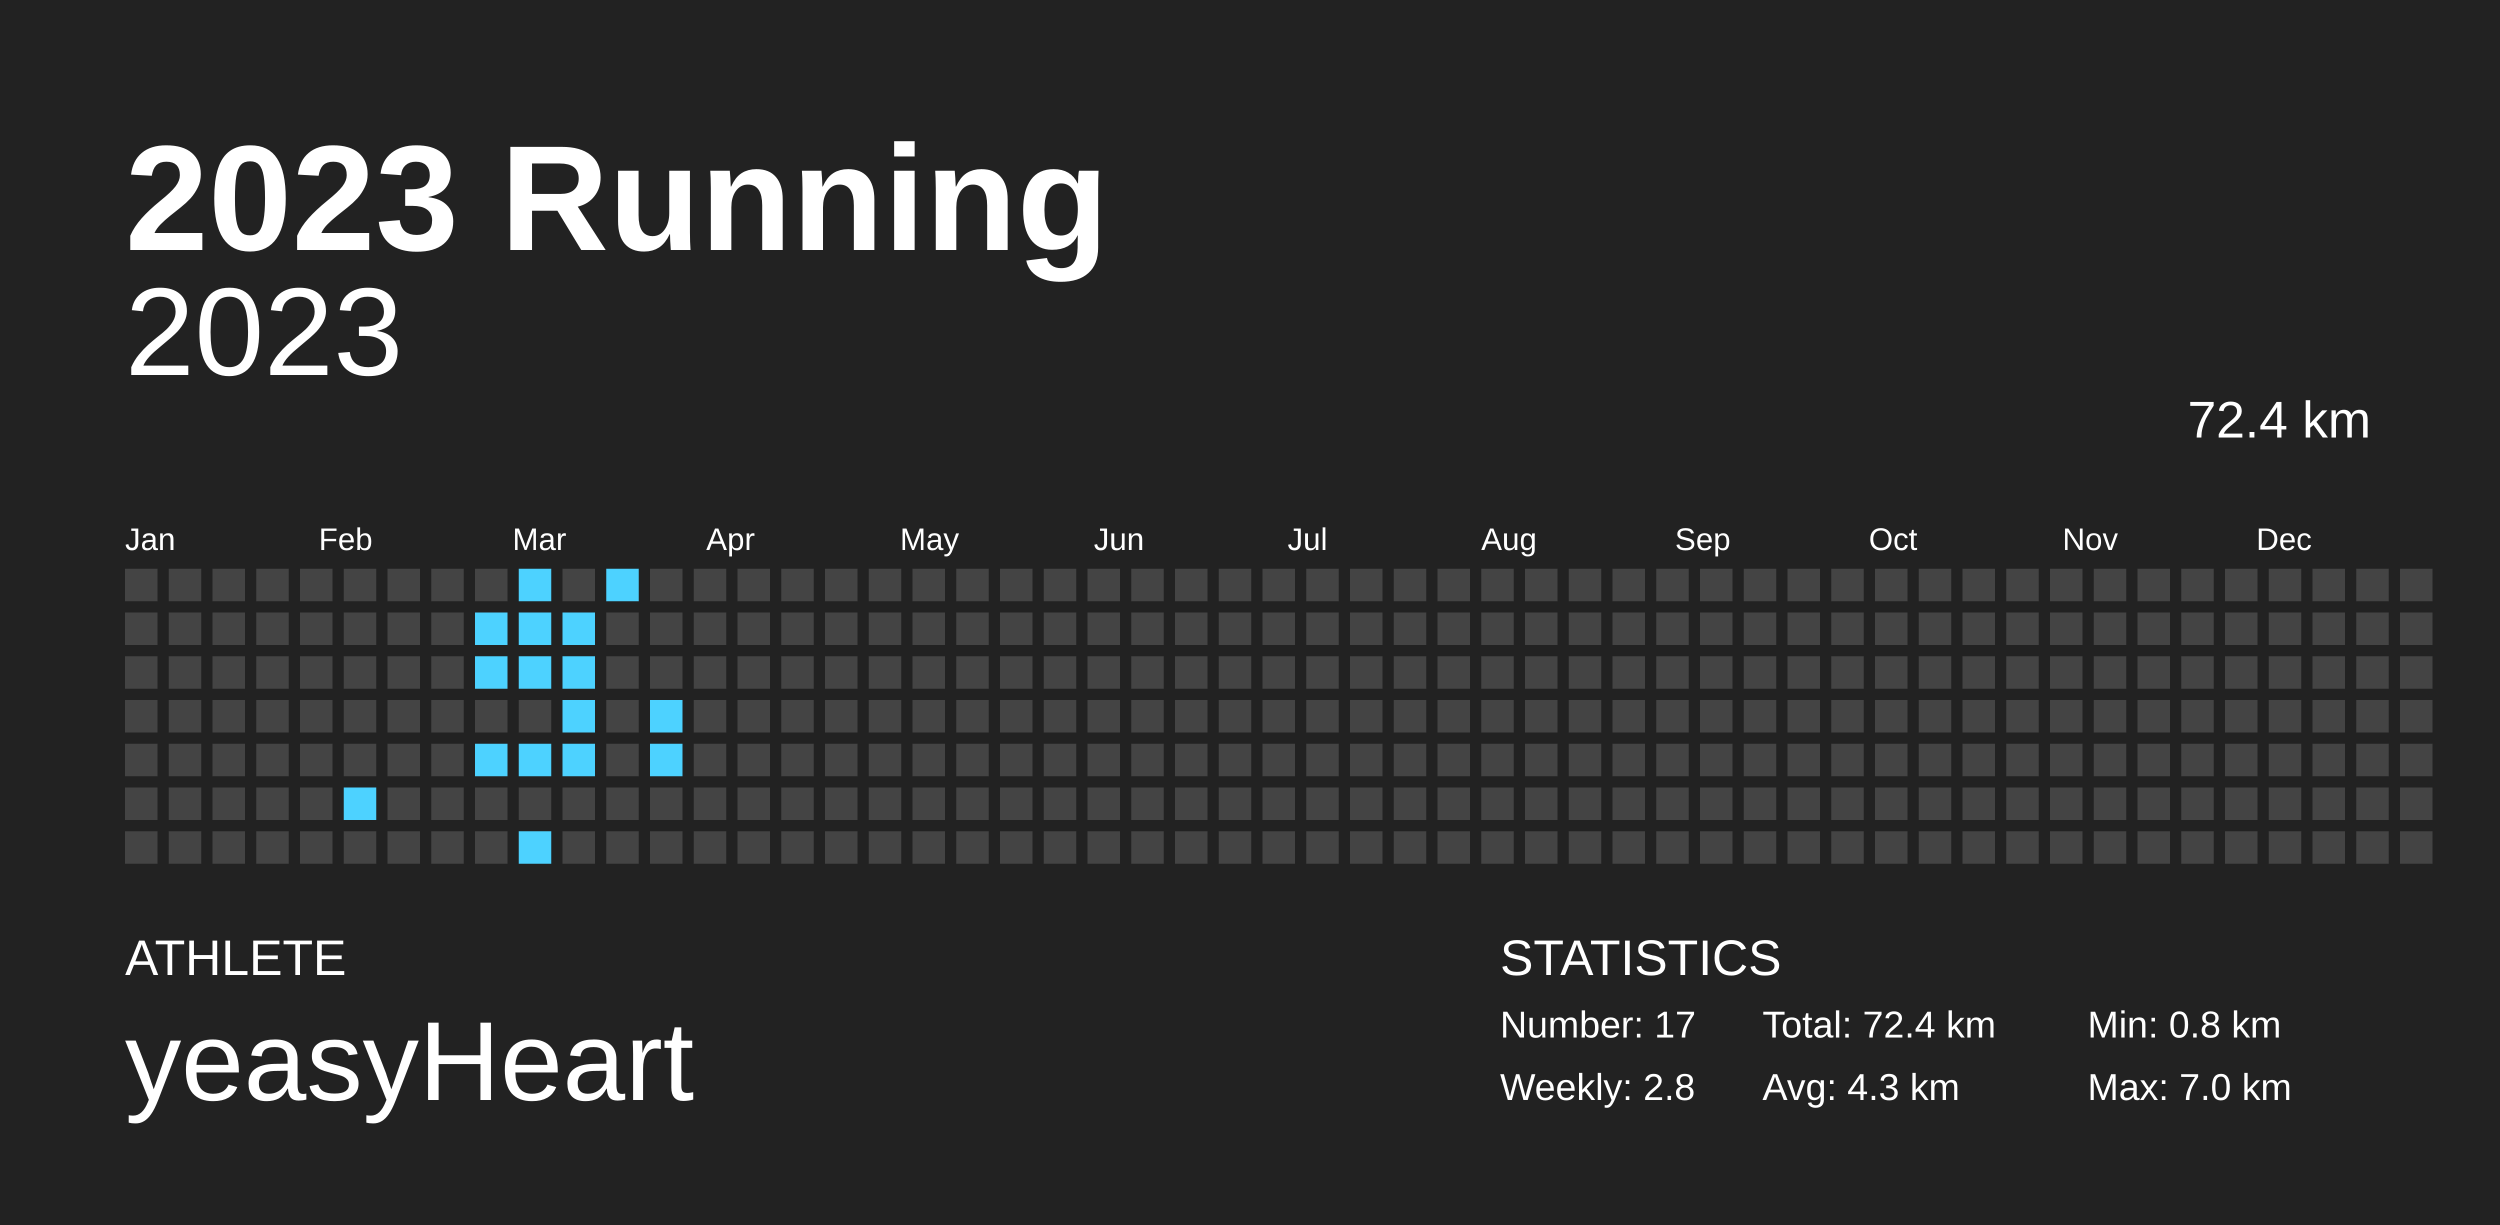
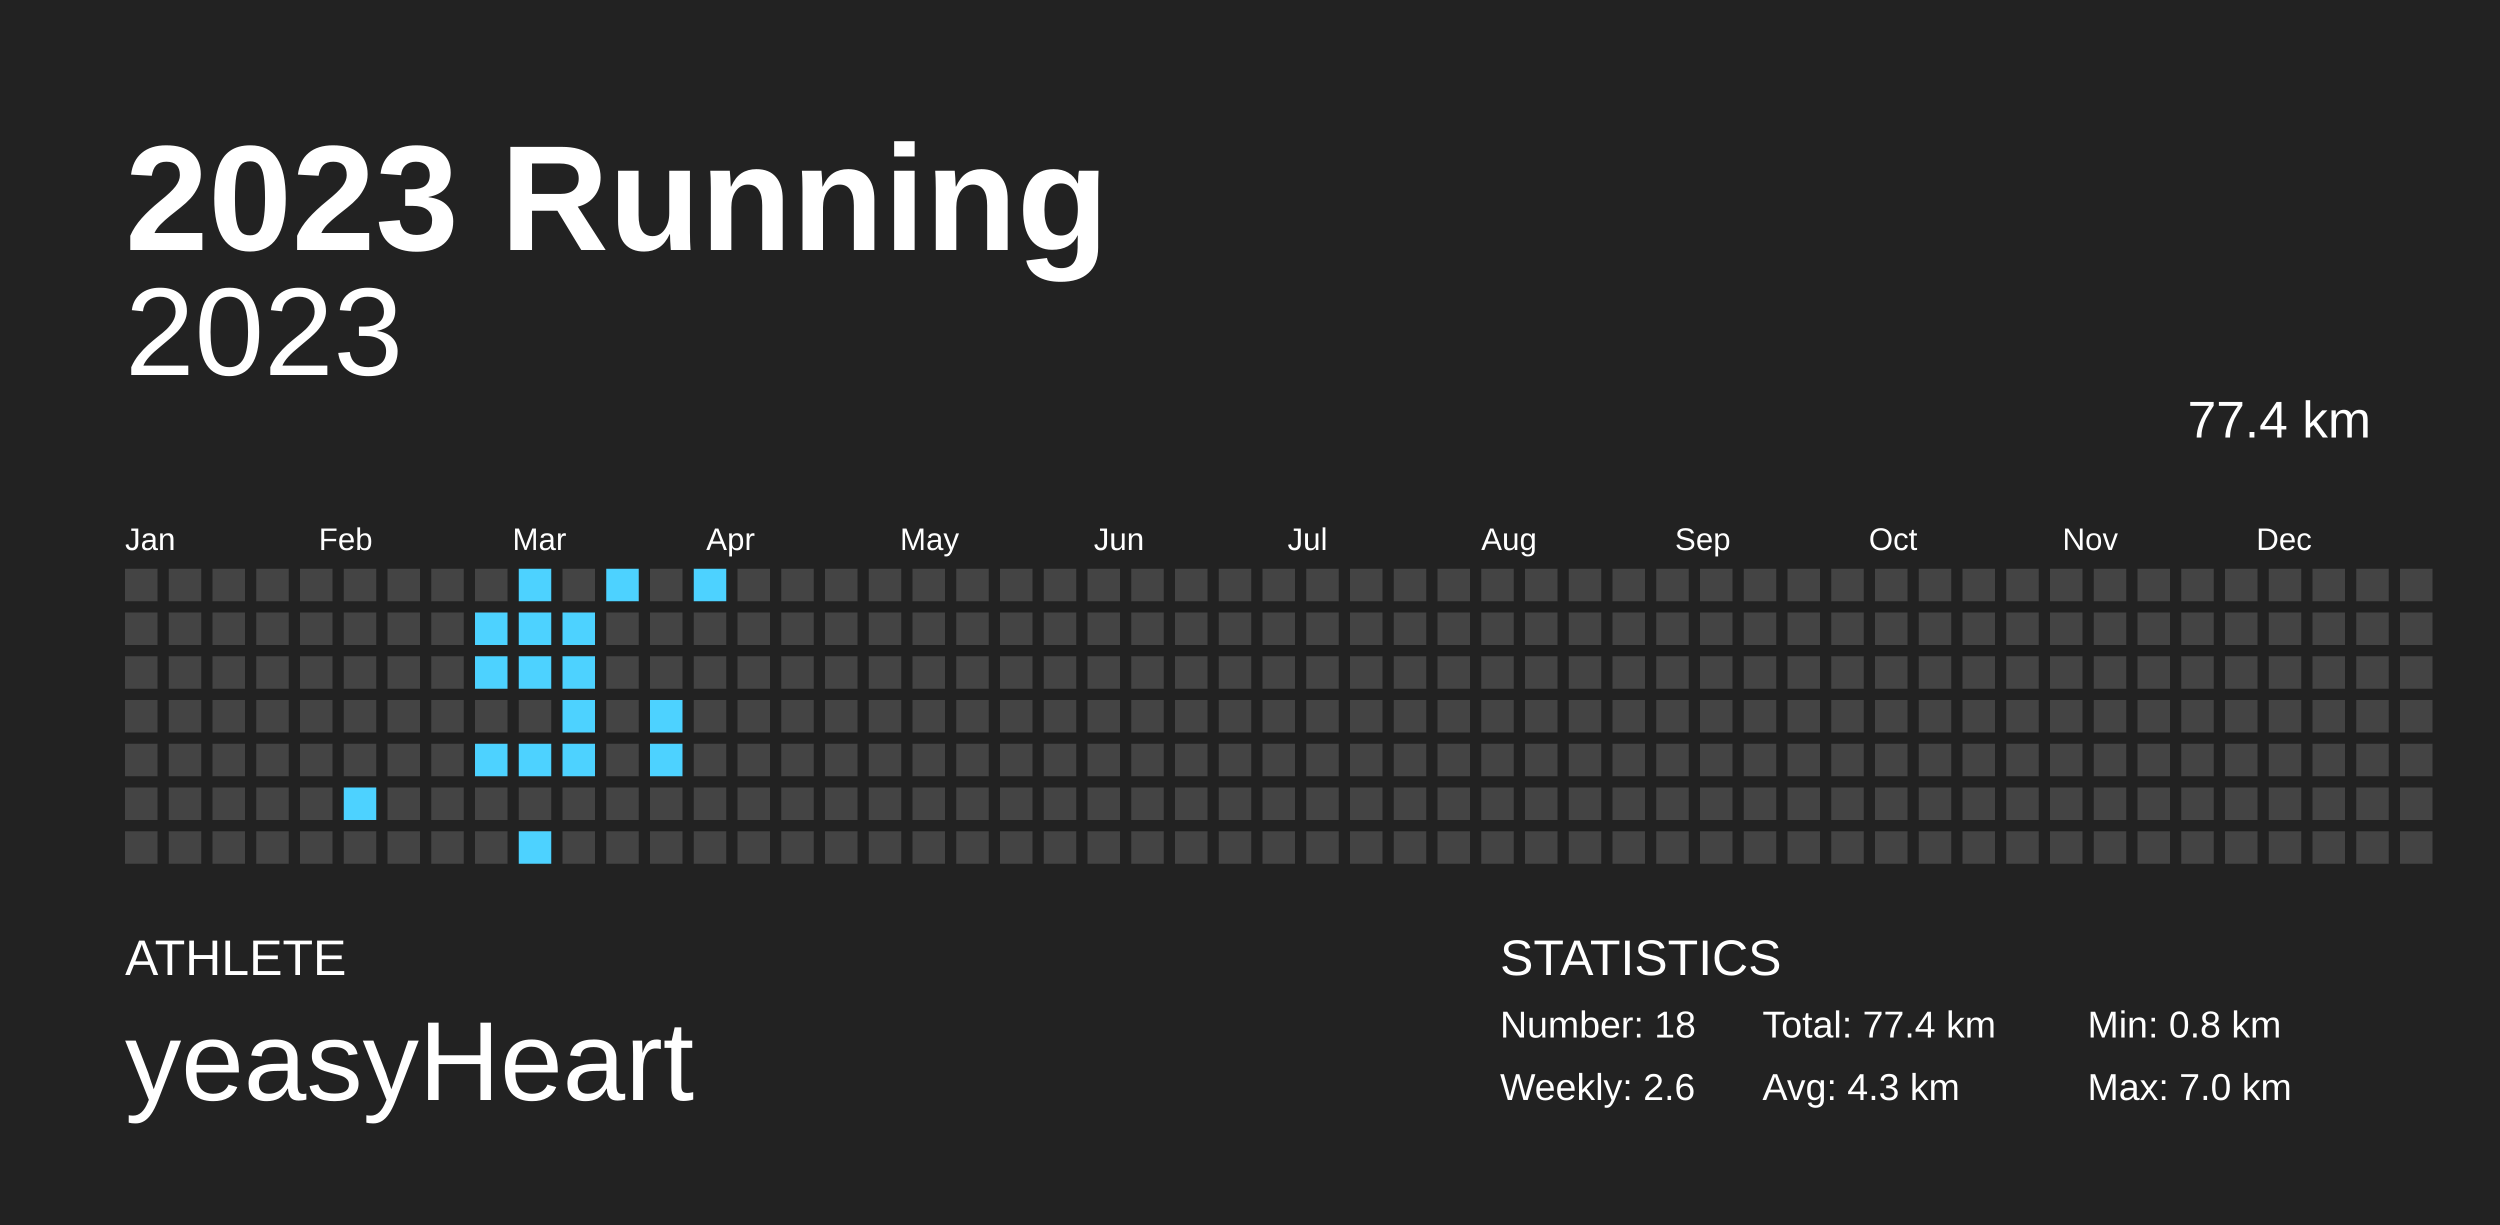
<svg xmlns="http://www.w3.org/2000/svg" baseProfile="full" height="98mm" version="1.1" viewBox="0,0,200,98" width="200mm">
  <defs />
  <rect fill="#222222" height="98" width="200" x="0" y="0" />
  <text fill="#FFFFFF" style="font-size:12px; font-family:Arial; font-weight:bold;" x="10" y="20">2023 Running</text>
  <text fill="#FFFFFF" style="font-size:4px; font-family:Arial" x="10" y="78">ATHLETE</text>
  <text fill="#FFFFFF" style="font-size:9px; font-family:Arial" x="10" y="88">yeasyHeart</text>
  <text fill="#FFFFFF" style="font-size:4px; font-family:Arial" x="120" y="78">STATISTICS</text>
-   <text fill="#FFFFFF" style="font-size:3px; font-family:Arial" x="120" y="83">Number: 17</text>
-   <text fill="#FFFFFF" style="font-size:3px; font-family:Arial" x="120" y="88">Weekly: 2.8</text>
-   <text fill="#FFFFFF" style="font-size:3px; font-family:Arial" x="141" y="83">Total: 72.4 km</text>
+   <text fill="#FFFFFF" style="font-size:3px; font-family:Arial" x="120" y="83">Number: 18</text>
+   <text fill="#FFFFFF" style="font-size:3px; font-family:Arial" x="120" y="88">Weekly: 2.6</text>
+   <text fill="#FFFFFF" style="font-size:3px; font-family:Arial" x="141" y="83">Total: 77.4 km</text>
  <text fill="#FFFFFF" style="font-size:3px; font-family:Arial" x="141" y="88">Avg: 4.3 km</text>
  <text fill="#FFFFFF" style="font-size:3px; font-family:Arial" x="167" y="83">Min: 0.8 km</text>
  <text fill="#FFFFFF" style="font-size:3px; font-family:Arial" x="167" y="88">Max: 7.0 km</text>
  <text alignment-baseline="hanging" fill="#FFFFFF" style="font-size:10.0px; font-family:Arial;" x="10" y="30">2023</text>
-   <text alignment-baseline="hanging" fill="#FFFFFF" style="font-size:4.125px; font-family:Arial;" x="175" y="35">72.4 km</text>
+   <text alignment-baseline="hanging" fill="#FFFFFF" style="font-size:4.125px; font-family:Arial;" x="175" y="35">77.4 km</text>
  <text fill="#FFFFFF" style="font-size:2.5px; font-family:Arial" x="10.0" y="44">Jan</text>
  <text fill="#FFFFFF" style="font-size:2.5px; font-family:Arial" x="25.5" y="44">Feb</text>
  <text fill="#FFFFFF" style="font-size:2.5px; font-family:Arial" x="41.0" y="44">Mar</text>
  <text fill="#FFFFFF" style="font-size:2.5px; font-family:Arial" x="56.5" y="44">Apr</text>
  <text fill="#FFFFFF" style="font-size:2.5px; font-family:Arial" x="72.0" y="44">May</text>
  <text fill="#FFFFFF" style="font-size:2.5px; font-family:Arial" x="87.5" y="44">Jun</text>
  <text fill="#FFFFFF" style="font-size:2.5px; font-family:Arial" x="103.0" y="44">Jul</text>
  <text fill="#FFFFFF" style="font-size:2.5px; font-family:Arial" x="118.5" y="44">Aug</text>
  <text fill="#FFFFFF" style="font-size:2.5px; font-family:Arial" x="134.0" y="44">Sep</text>
  <text fill="#FFFFFF" style="font-size:2.5px; font-family:Arial" x="149.5" y="44">Oct</text>
  <text fill="#FFFFFF" style="font-size:2.5px; font-family:Arial" x="165.0" y="44">Nov</text>
  <text fill="#FFFFFF" style="font-size:2.5px; font-family:Arial" x="180.5" y="44">Dec</text>
  <rect fill="#444444" height="2.6" width="2.6" x="10.0" y="45.5" />
  <rect fill="#444444" height="2.6" width="2.6" x="10.0" y="49.0" />
  <rect fill="#444444" height="2.6" width="2.6" x="10.0" y="52.5" />
  <rect fill="#444444" height="2.6" width="2.6" x="10.0" y="56.0" />
  <rect fill="#444444" height="2.6" width="2.6" x="10.0" y="59.5" />
  <rect fill="#444444" height="2.6" width="2.6" x="10.0" y="63.0" />
  <rect fill="#444444" height="2.6" width="2.6" x="10.0" y="66.5" />
  <rect fill="#444444" height="2.6" width="2.6" x="13.5" y="45.5" />
  <rect fill="#444444" height="2.6" width="2.6" x="13.5" y="49.0" />
  <rect fill="#444444" height="2.6" width="2.6" x="13.5" y="52.5" />
  <rect fill="#444444" height="2.6" width="2.6" x="13.5" y="56.0" />
  <rect fill="#444444" height="2.6" width="2.6" x="13.5" y="59.5" />
  <rect fill="#444444" height="2.6" width="2.6" x="13.5" y="63.0" />
  <rect fill="#444444" height="2.6" width="2.6" x="13.5" y="66.5" />
  <rect fill="#444444" height="2.6" width="2.6" x="17.0" y="45.5" />
  <rect fill="#444444" height="2.6" width="2.6" x="17.0" y="49.0" />
  <rect fill="#444444" height="2.6" width="2.6" x="17.0" y="52.5" />
  <rect fill="#444444" height="2.6" width="2.6" x="17.0" y="56.0" />
  <rect fill="#444444" height="2.6" width="2.6" x="17.0" y="59.5" />
  <rect fill="#444444" height="2.6" width="2.6" x="17.0" y="63.0" />
  <rect fill="#444444" height="2.6" width="2.6" x="17.0" y="66.5" />
  <rect fill="#444444" height="2.6" width="2.6" x="20.5" y="45.5" />
  <rect fill="#444444" height="2.6" width="2.6" x="20.5" y="49.0" />
  <rect fill="#444444" height="2.6" width="2.6" x="20.5" y="52.5" />
  <rect fill="#444444" height="2.6" width="2.6" x="20.5" y="56.0" />
  <rect fill="#444444" height="2.6" width="2.6" x="20.5" y="59.5" />
  <rect fill="#444444" height="2.6" width="2.6" x="20.5" y="63.0" />
  <rect fill="#444444" height="2.6" width="2.6" x="20.5" y="66.5" />
  <rect fill="#444444" height="2.6" width="2.6" x="24.0" y="45.5" />
  <rect fill="#444444" height="2.6" width="2.6" x="24.0" y="49.0" />
  <rect fill="#444444" height="2.6" width="2.6" x="24.0" y="52.5" />
  <rect fill="#444444" height="2.6" width="2.6" x="24.0" y="56.0" />
  <rect fill="#444444" height="2.6" width="2.6" x="24.0" y="59.5" />
  <rect fill="#444444" height="2.6" width="2.6" x="24.0" y="63.0" />
  <rect fill="#444444" height="2.6" width="2.6" x="24.0" y="66.5" />
  <rect fill="#444444" height="2.6" width="2.6" x="27.5" y="45.5" />
  <rect fill="#444444" height="2.6" width="2.6" x="27.5" y="49.0" />
  <rect fill="#444444" height="2.6" width="2.6" x="27.5" y="52.5" />
  <rect fill="#444444" height="2.6" width="2.6" x="27.5" y="56.0" />
  <rect fill="#444444" height="2.6" width="2.6" x="27.5" y="59.5" />
  <rect fill="#4dd2ff" height="2.6" width="2.6" x="27.5" y="63.0" />
  <rect fill="#444444" height="2.6" width="2.6" x="27.5" y="66.5" />
  <rect fill="#444444" height="2.6" width="2.6" x="31.0" y="45.5" />
  <rect fill="#444444" height="2.6" width="2.6" x="31.0" y="49.0" />
  <rect fill="#444444" height="2.6" width="2.6" x="31.0" y="52.5" />
  <rect fill="#444444" height="2.6" width="2.6" x="31.0" y="56.0" />
  <rect fill="#444444" height="2.6" width="2.6" x="31.0" y="59.5" />
  <rect fill="#444444" height="2.6" width="2.6" x="31.0" y="63.0" />
  <rect fill="#444444" height="2.6" width="2.6" x="31.0" y="66.5" />
  <rect fill="#444444" height="2.6" width="2.6" x="34.5" y="45.5" />
  <rect fill="#444444" height="2.6" width="2.6" x="34.5" y="49.0" />
  <rect fill="#444444" height="2.6" width="2.6" x="34.5" y="52.5" />
  <rect fill="#444444" height="2.6" width="2.6" x="34.5" y="56.0" />
  <rect fill="#444444" height="2.6" width="2.6" x="34.5" y="59.5" />
  <rect fill="#444444" height="2.6" width="2.6" x="34.5" y="63.0" />
  <rect fill="#444444" height="2.6" width="2.6" x="34.5" y="66.5" />
  <rect fill="#444444" height="2.6" width="2.6" x="38.0" y="45.5" />
  <rect fill="#4dd2ff" height="2.6" width="2.6" x="38.0" y="49.0" />
  <rect fill="#4dd2ff" height="2.6" width="2.6" x="38.0" y="52.5" />
  <rect fill="#444444" height="2.6" width="2.6" x="38.0" y="56.0" />
  <rect fill="#4dd2ff" height="2.6" width="2.6" x="38.0" y="59.5" />
  <rect fill="#444444" height="2.6" width="2.6" x="38.0" y="63.0" />
  <rect fill="#444444" height="2.6" width="2.6" x="38.0" y="66.5" />
  <rect fill="#4dd2ff" height="2.6" width="2.6" x="41.5" y="45.5" />
  <rect fill="#4dd2ff" height="2.6" width="2.6" x="41.5" y="49.0" />
  <rect fill="#4dd2ff" height="2.6" width="2.6" x="41.5" y="52.5" />
  <rect fill="#444444" height="2.6" width="2.6" x="41.5" y="56.0" />
  <rect fill="#4dd2ff" height="2.6" width="2.6" x="41.5" y="59.5" />
  <rect fill="#444444" height="2.6" width="2.6" x="41.5" y="63.0" />
  <rect fill="#4dd2ff" height="2.6" width="2.6" x="41.5" y="66.5" />
  <rect fill="#444444" height="2.6" width="2.6" x="45.0" y="45.5" />
  <rect fill="#4dd2ff" height="2.6" width="2.6" x="45.0" y="49.0" />
  <rect fill="#4dd2ff" height="2.6" width="2.6" x="45.0" y="52.5" />
  <rect fill="#4dd2ff" height="2.6" width="2.6" x="45.0" y="56.0" />
  <rect fill="#4dd2ff" height="2.6" width="2.6" x="45.0" y="59.5" />
  <rect fill="#444444" height="2.6" width="2.6" x="45.0" y="63.0" />
  <rect fill="#444444" height="2.6" width="2.6" x="45.0" y="66.5" />
  <rect fill="#4dd2ff" height="2.6" width="2.6" x="48.5" y="45.5" />
  <rect fill="#444444" height="2.6" width="2.6" x="48.5" y="49.0" />
  <rect fill="#444444" height="2.6" width="2.6" x="48.5" y="52.5" />
  <rect fill="#444444" height="2.6" width="2.6" x="48.5" y="56.0" />
  <rect fill="#444444" height="2.6" width="2.6" x="48.5" y="59.5" />
  <rect fill="#444444" height="2.6" width="2.6" x="48.5" y="63.0" />
  <rect fill="#444444" height="2.6" width="2.6" x="48.5" y="66.5" />
  <rect fill="#444444" height="2.6" width="2.6" x="52.0" y="45.5" />
  <rect fill="#444444" height="2.6" width="2.6" x="52.0" y="49.0" />
  <rect fill="#444444" height="2.6" width="2.6" x="52.0" y="52.5" />
  <rect fill="#4dd2ff" height="2.6" width="2.6" x="52.0" y="56.0" />
  <rect fill="#4dd2ff" height="2.6" width="2.6" x="52.0" y="59.5" />
  <rect fill="#444444" height="2.6" width="2.6" x="52.0" y="63.0" />
  <rect fill="#444444" height="2.6" width="2.6" x="52.0" y="66.5" />
-   <rect fill="#444444" height="2.6" width="2.6" x="55.5" y="45.5" />
+   <rect fill="#4dd2ff" height="2.6" width="2.6" x="55.5" y="45.5" />
  <rect fill="#444444" height="2.6" width="2.6" x="55.5" y="49.0" />
  <rect fill="#444444" height="2.6" width="2.6" x="55.5" y="52.5" />
  <rect fill="#444444" height="2.6" width="2.6" x="55.5" y="56.0" />
  <rect fill="#444444" height="2.6" width="2.6" x="55.5" y="59.5" />
  <rect fill="#444444" height="2.6" width="2.6" x="55.5" y="63.0" />
  <rect fill="#444444" height="2.6" width="2.6" x="55.5" y="66.5" />
  <rect fill="#444444" height="2.6" width="2.6" x="59.0" y="45.5" />
  <rect fill="#444444" height="2.6" width="2.6" x="59.0" y="49.0" />
  <rect fill="#444444" height="2.6" width="2.6" x="59.0" y="52.5" />
  <rect fill="#444444" height="2.6" width="2.6" x="59.0" y="56.0" />
  <rect fill="#444444" height="2.6" width="2.6" x="59.0" y="59.5" />
  <rect fill="#444444" height="2.6" width="2.6" x="59.0" y="63.0" />
  <rect fill="#444444" height="2.6" width="2.6" x="59.0" y="66.5" />
  <rect fill="#444444" height="2.6" width="2.6" x="62.5" y="45.5" />
  <rect fill="#444444" height="2.6" width="2.6" x="62.5" y="49.0" />
  <rect fill="#444444" height="2.6" width="2.6" x="62.5" y="52.5" />
  <rect fill="#444444" height="2.6" width="2.6" x="62.5" y="56.0" />
  <rect fill="#444444" height="2.6" width="2.6" x="62.5" y="59.5" />
  <rect fill="#444444" height="2.6" width="2.6" x="62.5" y="63.0" />
  <rect fill="#444444" height="2.6" width="2.6" x="62.5" y="66.5" />
  <rect fill="#444444" height="2.6" width="2.6" x="66.0" y="45.5" />
  <rect fill="#444444" height="2.6" width="2.6" x="66.0" y="49.0" />
  <rect fill="#444444" height="2.6" width="2.6" x="66.0" y="52.5" />
  <rect fill="#444444" height="2.6" width="2.6" x="66.0" y="56.0" />
  <rect fill="#444444" height="2.6" width="2.6" x="66.0" y="59.5" />
  <rect fill="#444444" height="2.6" width="2.6" x="66.0" y="63.0" />
  <rect fill="#444444" height="2.6" width="2.6" x="66.0" y="66.5" />
  <rect fill="#444444" height="2.6" width="2.6" x="69.5" y="45.5" />
  <rect fill="#444444" height="2.6" width="2.6" x="69.5" y="49.0" />
  <rect fill="#444444" height="2.6" width="2.6" x="69.5" y="52.5" />
  <rect fill="#444444" height="2.6" width="2.6" x="69.5" y="56.0" />
  <rect fill="#444444" height="2.6" width="2.6" x="69.5" y="59.5" />
  <rect fill="#444444" height="2.6" width="2.6" x="69.5" y="63.0" />
  <rect fill="#444444" height="2.6" width="2.6" x="69.5" y="66.5" />
  <rect fill="#444444" height="2.6" width="2.6" x="73.0" y="45.5" />
  <rect fill="#444444" height="2.6" width="2.6" x="73.0" y="49.0" />
  <rect fill="#444444" height="2.6" width="2.6" x="73.0" y="52.5" />
  <rect fill="#444444" height="2.6" width="2.6" x="73.0" y="56.0" />
  <rect fill="#444444" height="2.6" width="2.6" x="73.0" y="59.5" />
  <rect fill="#444444" height="2.6" width="2.6" x="73.0" y="63.0" />
  <rect fill="#444444" height="2.6" width="2.6" x="73.0" y="66.5" />
  <rect fill="#444444" height="2.6" width="2.6" x="76.5" y="45.5" />
  <rect fill="#444444" height="2.6" width="2.6" x="76.5" y="49.0" />
  <rect fill="#444444" height="2.6" width="2.6" x="76.5" y="52.5" />
  <rect fill="#444444" height="2.6" width="2.6" x="76.5" y="56.0" />
  <rect fill="#444444" height="2.6" width="2.6" x="76.5" y="59.5" />
  <rect fill="#444444" height="2.6" width="2.6" x="76.5" y="63.0" />
  <rect fill="#444444" height="2.6" width="2.6" x="76.5" y="66.5" />
  <rect fill="#444444" height="2.6" width="2.6" x="80.0" y="45.5" />
  <rect fill="#444444" height="2.6" width="2.6" x="80.0" y="49.0" />
  <rect fill="#444444" height="2.6" width="2.6" x="80.0" y="52.5" />
  <rect fill="#444444" height="2.6" width="2.6" x="80.0" y="56.0" />
  <rect fill="#444444" height="2.6" width="2.6" x="80.0" y="59.5" />
  <rect fill="#444444" height="2.6" width="2.6" x="80.0" y="63.0" />
  <rect fill="#444444" height="2.6" width="2.6" x="80.0" y="66.5" />
  <rect fill="#444444" height="2.6" width="2.6" x="83.5" y="45.5" />
  <rect fill="#444444" height="2.6" width="2.6" x="83.5" y="49.0" />
  <rect fill="#444444" height="2.6" width="2.6" x="83.5" y="52.5" />
  <rect fill="#444444" height="2.6" width="2.6" x="83.5" y="56.0" />
  <rect fill="#444444" height="2.6" width="2.6" x="83.5" y="59.5" />
  <rect fill="#444444" height="2.6" width="2.6" x="83.5" y="63.0" />
  <rect fill="#444444" height="2.6" width="2.6" x="83.5" y="66.5" />
  <rect fill="#444444" height="2.6" width="2.6" x="87.0" y="45.5" />
  <rect fill="#444444" height="2.6" width="2.6" x="87.0" y="49.0" />
  <rect fill="#444444" height="2.6" width="2.6" x="87.0" y="52.5" />
  <rect fill="#444444" height="2.6" width="2.6" x="87.0" y="56.0" />
  <rect fill="#444444" height="2.6" width="2.6" x="87.0" y="59.5" />
  <rect fill="#444444" height="2.6" width="2.6" x="87.0" y="63.0" />
  <rect fill="#444444" height="2.6" width="2.6" x="87.0" y="66.5" />
  <rect fill="#444444" height="2.6" width="2.6" x="90.5" y="45.5" />
  <rect fill="#444444" height="2.6" width="2.6" x="90.5" y="49.0" />
  <rect fill="#444444" height="2.6" width="2.6" x="90.5" y="52.5" />
  <rect fill="#444444" height="2.6" width="2.6" x="90.5" y="56.0" />
  <rect fill="#444444" height="2.6" width="2.6" x="90.5" y="59.5" />
  <rect fill="#444444" height="2.6" width="2.6" x="90.5" y="63.0" />
  <rect fill="#444444" height="2.6" width="2.6" x="90.5" y="66.5" />
  <rect fill="#444444" height="2.6" width="2.6" x="94.0" y="45.5" />
  <rect fill="#444444" height="2.6" width="2.6" x="94.0" y="49.0" />
  <rect fill="#444444" height="2.6" width="2.6" x="94.0" y="52.5" />
  <rect fill="#444444" height="2.6" width="2.6" x="94.0" y="56.0" />
  <rect fill="#444444" height="2.6" width="2.6" x="94.0" y="59.5" />
  <rect fill="#444444" height="2.6" width="2.6" x="94.0" y="63.0" />
  <rect fill="#444444" height="2.6" width="2.6" x="94.0" y="66.5" />
  <rect fill="#444444" height="2.6" width="2.6" x="97.5" y="45.5" />
  <rect fill="#444444" height="2.6" width="2.6" x="97.5" y="49.0" />
  <rect fill="#444444" height="2.6" width="2.6" x="97.5" y="52.5" />
  <rect fill="#444444" height="2.6" width="2.6" x="97.5" y="56.0" />
  <rect fill="#444444" height="2.6" width="2.6" x="97.5" y="59.5" />
  <rect fill="#444444" height="2.6" width="2.6" x="97.5" y="63.0" />
  <rect fill="#444444" height="2.6" width="2.6" x="97.5" y="66.5" />
  <rect fill="#444444" height="2.6" width="2.6" x="101.0" y="45.5" />
  <rect fill="#444444" height="2.6" width="2.6" x="101.0" y="49.0" />
  <rect fill="#444444" height="2.6" width="2.6" x="101.0" y="52.5" />
  <rect fill="#444444" height="2.6" width="2.6" x="101.0" y="56.0" />
  <rect fill="#444444" height="2.6" width="2.6" x="101.0" y="59.5" />
  <rect fill="#444444" height="2.6" width="2.6" x="101.0" y="63.0" />
  <rect fill="#444444" height="2.6" width="2.6" x="101.0" y="66.5" />
  <rect fill="#444444" height="2.6" width="2.6" x="104.5" y="45.5" />
  <rect fill="#444444" height="2.6" width="2.6" x="104.5" y="49.0" />
  <rect fill="#444444" height="2.6" width="2.6" x="104.5" y="52.5" />
  <rect fill="#444444" height="2.6" width="2.6" x="104.5" y="56.0" />
  <rect fill="#444444" height="2.6" width="2.6" x="104.5" y="59.5" />
  <rect fill="#444444" height="2.6" width="2.6" x="104.5" y="63.0" />
  <rect fill="#444444" height="2.6" width="2.6" x="104.5" y="66.5" />
  <rect fill="#444444" height="2.6" width="2.6" x="108.0" y="45.5" />
  <rect fill="#444444" height="2.6" width="2.6" x="108.0" y="49.0" />
  <rect fill="#444444" height="2.6" width="2.6" x="108.0" y="52.5" />
  <rect fill="#444444" height="2.6" width="2.6" x="108.0" y="56.0" />
  <rect fill="#444444" height="2.6" width="2.6" x="108.0" y="59.5" />
  <rect fill="#444444" height="2.6" width="2.6" x="108.0" y="63.0" />
  <rect fill="#444444" height="2.6" width="2.6" x="108.0" y="66.5" />
  <rect fill="#444444" height="2.6" width="2.6" x="111.5" y="45.5" />
  <rect fill="#444444" height="2.6" width="2.6" x="111.5" y="49.0" />
  <rect fill="#444444" height="2.6" width="2.6" x="111.5" y="52.5" />
  <rect fill="#444444" height="2.6" width="2.6" x="111.5" y="56.0" />
  <rect fill="#444444" height="2.6" width="2.6" x="111.5" y="59.5" />
  <rect fill="#444444" height="2.6" width="2.6" x="111.5" y="63.0" />
  <rect fill="#444444" height="2.6" width="2.6" x="111.5" y="66.5" />
  <rect fill="#444444" height="2.6" width="2.6" x="115.0" y="45.5" />
  <rect fill="#444444" height="2.6" width="2.6" x="115.0" y="49.0" />
  <rect fill="#444444" height="2.6" width="2.6" x="115.0" y="52.5" />
  <rect fill="#444444" height="2.6" width="2.6" x="115.0" y="56.0" />
  <rect fill="#444444" height="2.6" width="2.6" x="115.0" y="59.5" />
  <rect fill="#444444" height="2.6" width="2.6" x="115.0" y="63.0" />
  <rect fill="#444444" height="2.6" width="2.6" x="115.0" y="66.5" />
  <rect fill="#444444" height="2.6" width="2.6" x="118.5" y="45.5" />
  <rect fill="#444444" height="2.6" width="2.6" x="118.5" y="49.0" />
  <rect fill="#444444" height="2.6" width="2.6" x="118.5" y="52.5" />
  <rect fill="#444444" height="2.6" width="2.6" x="118.5" y="56.0" />
  <rect fill="#444444" height="2.6" width="2.6" x="118.5" y="59.5" />
  <rect fill="#444444" height="2.6" width="2.6" x="118.5" y="63.0" />
  <rect fill="#444444" height="2.6" width="2.6" x="118.5" y="66.5" />
  <rect fill="#444444" height="2.6" width="2.6" x="122.0" y="45.5" />
  <rect fill="#444444" height="2.6" width="2.6" x="122.0" y="49.0" />
  <rect fill="#444444" height="2.6" width="2.6" x="122.0" y="52.5" />
  <rect fill="#444444" height="2.6" width="2.6" x="122.0" y="56.0" />
  <rect fill="#444444" height="2.6" width="2.6" x="122.0" y="59.5" />
  <rect fill="#444444" height="2.6" width="2.6" x="122.0" y="63.0" />
  <rect fill="#444444" height="2.6" width="2.6" x="122.0" y="66.5" />
  <rect fill="#444444" height="2.6" width="2.6" x="125.5" y="45.5" />
  <rect fill="#444444" height="2.6" width="2.6" x="125.5" y="49.0" />
  <rect fill="#444444" height="2.6" width="2.6" x="125.5" y="52.5" />
  <rect fill="#444444" height="2.6" width="2.6" x="125.5" y="56.0" />
  <rect fill="#444444" height="2.6" width="2.6" x="125.5" y="59.5" />
  <rect fill="#444444" height="2.6" width="2.6" x="125.5" y="63.0" />
  <rect fill="#444444" height="2.6" width="2.6" x="125.5" y="66.5" />
  <rect fill="#444444" height="2.6" width="2.6" x="129.0" y="45.5" />
  <rect fill="#444444" height="2.6" width="2.6" x="129.0" y="49.0" />
  <rect fill="#444444" height="2.6" width="2.6" x="129.0" y="52.5" />
  <rect fill="#444444" height="2.6" width="2.6" x="129.0" y="56.0" />
  <rect fill="#444444" height="2.6" width="2.6" x="129.0" y="59.5" />
  <rect fill="#444444" height="2.6" width="2.6" x="129.0" y="63.0" />
  <rect fill="#444444" height="2.6" width="2.6" x="129.0" y="66.5" />
  <rect fill="#444444" height="2.6" width="2.6" x="132.5" y="45.5" />
  <rect fill="#444444" height="2.6" width="2.6" x="132.5" y="49.0" />
  <rect fill="#444444" height="2.6" width="2.6" x="132.5" y="52.5" />
  <rect fill="#444444" height="2.6" width="2.6" x="132.5" y="56.0" />
  <rect fill="#444444" height="2.6" width="2.6" x="132.5" y="59.5" />
  <rect fill="#444444" height="2.6" width="2.6" x="132.5" y="63.0" />
  <rect fill="#444444" height="2.6" width="2.6" x="132.5" y="66.5" />
  <rect fill="#444444" height="2.6" width="2.6" x="136.0" y="45.5" />
  <rect fill="#444444" height="2.6" width="2.6" x="136.0" y="49.0" />
  <rect fill="#444444" height="2.6" width="2.6" x="136.0" y="52.5" />
  <rect fill="#444444" height="2.6" width="2.6" x="136.0" y="56.0" />
  <rect fill="#444444" height="2.6" width="2.6" x="136.0" y="59.5" />
  <rect fill="#444444" height="2.6" width="2.6" x="136.0" y="63.0" />
  <rect fill="#444444" height="2.6" width="2.6" x="136.0" y="66.5" />
  <rect fill="#444444" height="2.6" width="2.6" x="139.5" y="45.5" />
  <rect fill="#444444" height="2.6" width="2.6" x="139.5" y="49.0" />
  <rect fill="#444444" height="2.6" width="2.6" x="139.5" y="52.5" />
  <rect fill="#444444" height="2.6" width="2.6" x="139.5" y="56.0" />
  <rect fill="#444444" height="2.6" width="2.6" x="139.5" y="59.5" />
  <rect fill="#444444" height="2.6" width="2.6" x="139.5" y="63.0" />
  <rect fill="#444444" height="2.6" width="2.6" x="139.5" y="66.5" />
  <rect fill="#444444" height="2.6" width="2.6" x="143.0" y="45.5" />
  <rect fill="#444444" height="2.6" width="2.6" x="143.0" y="49.0" />
  <rect fill="#444444" height="2.6" width="2.6" x="143.0" y="52.5" />
  <rect fill="#444444" height="2.6" width="2.6" x="143.0" y="56.0" />
  <rect fill="#444444" height="2.6" width="2.6" x="143.0" y="59.5" />
  <rect fill="#444444" height="2.6" width="2.6" x="143.0" y="63.0" />
  <rect fill="#444444" height="2.6" width="2.6" x="143.0" y="66.5" />
  <rect fill="#444444" height="2.6" width="2.6" x="146.5" y="45.5" />
  <rect fill="#444444" height="2.6" width="2.6" x="146.5" y="49.0" />
  <rect fill="#444444" height="2.6" width="2.6" x="146.5" y="52.5" />
  <rect fill="#444444" height="2.6" width="2.6" x="146.5" y="56.0" />
  <rect fill="#444444" height="2.6" width="2.6" x="146.5" y="59.5" />
  <rect fill="#444444" height="2.6" width="2.6" x="146.5" y="63.0" />
  <rect fill="#444444" height="2.6" width="2.6" x="146.5" y="66.5" />
  <rect fill="#444444" height="2.6" width="2.6" x="150.0" y="45.5" />
  <rect fill="#444444" height="2.6" width="2.6" x="150.0" y="49.0" />
  <rect fill="#444444" height="2.6" width="2.6" x="150.0" y="52.5" />
  <rect fill="#444444" height="2.6" width="2.6" x="150.0" y="56.0" />
  <rect fill="#444444" height="2.6" width="2.6" x="150.0" y="59.5" />
  <rect fill="#444444" height="2.6" width="2.6" x="150.0" y="63.0" />
  <rect fill="#444444" height="2.6" width="2.6" x="150.0" y="66.5" />
  <rect fill="#444444" height="2.6" width="2.6" x="153.5" y="45.5" />
  <rect fill="#444444" height="2.6" width="2.6" x="153.5" y="49.0" />
  <rect fill="#444444" height="2.6" width="2.6" x="153.5" y="52.5" />
  <rect fill="#444444" height="2.6" width="2.6" x="153.5" y="56.0" />
  <rect fill="#444444" height="2.6" width="2.6" x="153.5" y="59.5" />
  <rect fill="#444444" height="2.6" width="2.6" x="153.5" y="63.0" />
  <rect fill="#444444" height="2.6" width="2.6" x="153.5" y="66.5" />
  <rect fill="#444444" height="2.6" width="2.6" x="157.0" y="45.5" />
  <rect fill="#444444" height="2.6" width="2.6" x="157.0" y="49.0" />
  <rect fill="#444444" height="2.6" width="2.6" x="157.0" y="52.5" />
  <rect fill="#444444" height="2.6" width="2.6" x="157.0" y="56.0" />
  <rect fill="#444444" height="2.6" width="2.6" x="157.0" y="59.5" />
  <rect fill="#444444" height="2.6" width="2.6" x="157.0" y="63.0" />
  <rect fill="#444444" height="2.6" width="2.6" x="157.0" y="66.5" />
  <rect fill="#444444" height="2.6" width="2.6" x="160.5" y="45.5" />
  <rect fill="#444444" height="2.6" width="2.6" x="160.5" y="49.0" />
  <rect fill="#444444" height="2.6" width="2.6" x="160.5" y="52.5" />
  <rect fill="#444444" height="2.6" width="2.6" x="160.5" y="56.0" />
  <rect fill="#444444" height="2.6" width="2.6" x="160.5" y="59.5" />
  <rect fill="#444444" height="2.6" width="2.6" x="160.5" y="63.0" />
  <rect fill="#444444" height="2.6" width="2.6" x="160.5" y="66.5" />
  <rect fill="#444444" height="2.6" width="2.6" x="164.0" y="45.5" />
  <rect fill="#444444" height="2.6" width="2.6" x="164.0" y="49.0" />
  <rect fill="#444444" height="2.6" width="2.6" x="164.0" y="52.5" />
  <rect fill="#444444" height="2.6" width="2.6" x="164.0" y="56.0" />
  <rect fill="#444444" height="2.6" width="2.6" x="164.0" y="59.5" />
  <rect fill="#444444" height="2.6" width="2.6" x="164.0" y="63.0" />
  <rect fill="#444444" height="2.6" width="2.6" x="164.0" y="66.5" />
  <rect fill="#444444" height="2.6" width="2.6" x="167.5" y="45.5" />
  <rect fill="#444444" height="2.6" width="2.6" x="167.5" y="49.0" />
  <rect fill="#444444" height="2.6" width="2.6" x="167.5" y="52.5" />
  <rect fill="#444444" height="2.6" width="2.6" x="167.5" y="56.0" />
  <rect fill="#444444" height="2.6" width="2.6" x="167.5" y="59.5" />
  <rect fill="#444444" height="2.6" width="2.6" x="167.5" y="63.0" />
  <rect fill="#444444" height="2.6" width="2.6" x="167.5" y="66.5" />
  <rect fill="#444444" height="2.6" width="2.6" x="171.0" y="45.5" />
  <rect fill="#444444" height="2.6" width="2.6" x="171.0" y="49.0" />
  <rect fill="#444444" height="2.6" width="2.6" x="171.0" y="52.5" />
  <rect fill="#444444" height="2.6" width="2.6" x="171.0" y="56.0" />
  <rect fill="#444444" height="2.6" width="2.6" x="171.0" y="59.5" />
  <rect fill="#444444" height="2.6" width="2.6" x="171.0" y="63.0" />
  <rect fill="#444444" height="2.6" width="2.6" x="171.0" y="66.5" />
  <rect fill="#444444" height="2.6" width="2.6" x="174.5" y="45.5" />
  <rect fill="#444444" height="2.6" width="2.6" x="174.5" y="49.0" />
  <rect fill="#444444" height="2.6" width="2.6" x="174.5" y="52.5" />
  <rect fill="#444444" height="2.6" width="2.6" x="174.5" y="56.0" />
  <rect fill="#444444" height="2.6" width="2.6" x="174.5" y="59.5" />
  <rect fill="#444444" height="2.6" width="2.6" x="174.5" y="63.0" />
  <rect fill="#444444" height="2.6" width="2.6" x="174.5" y="66.5" />
  <rect fill="#444444" height="2.6" width="2.6" x="178.0" y="45.5" />
  <rect fill="#444444" height="2.6" width="2.6" x="178.0" y="49.0" />
  <rect fill="#444444" height="2.6" width="2.6" x="178.0" y="52.5" />
  <rect fill="#444444" height="2.6" width="2.6" x="178.0" y="56.0" />
  <rect fill="#444444" height="2.6" width="2.6" x="178.0" y="59.5" />
  <rect fill="#444444" height="2.6" width="2.6" x="178.0" y="63.0" />
  <rect fill="#444444" height="2.6" width="2.6" x="178.0" y="66.5" />
  <rect fill="#444444" height="2.6" width="2.6" x="181.5" y="45.5" />
  <rect fill="#444444" height="2.6" width="2.6" x="181.5" y="49.0" />
  <rect fill="#444444" height="2.6" width="2.6" x="181.5" y="52.5" />
  <rect fill="#444444" height="2.6" width="2.6" x="181.5" y="56.0" />
  <rect fill="#444444" height="2.6" width="2.6" x="181.5" y="59.5" />
  <rect fill="#444444" height="2.6" width="2.6" x="181.5" y="63.0" />
  <rect fill="#444444" height="2.6" width="2.6" x="181.5" y="66.5" />
  <rect fill="#444444" height="2.6" width="2.6" x="185.0" y="45.5" />
  <rect fill="#444444" height="2.6" width="2.6" x="185.0" y="49.0" />
  <rect fill="#444444" height="2.6" width="2.6" x="185.0" y="52.5" />
  <rect fill="#444444" height="2.6" width="2.6" x="185.0" y="56.0" />
  <rect fill="#444444" height="2.6" width="2.6" x="185.0" y="59.5" />
  <rect fill="#444444" height="2.6" width="2.6" x="185.0" y="63.0" />
  <rect fill="#444444" height="2.6" width="2.6" x="185.0" y="66.5" />
  <rect fill="#444444" height="2.6" width="2.6" x="188.5" y="45.5" />
  <rect fill="#444444" height="2.6" width="2.6" x="188.5" y="49.0" />
  <rect fill="#444444" height="2.6" width="2.6" x="188.5" y="52.5" />
  <rect fill="#444444" height="2.6" width="2.6" x="188.5" y="56.0" />
  <rect fill="#444444" height="2.6" width="2.6" x="188.5" y="59.5" />
  <rect fill="#444444" height="2.6" width="2.6" x="188.5" y="63.0" />
  <rect fill="#444444" height="2.6" width="2.6" x="188.5" y="66.5" />
  <rect fill="#444444" height="2.6" width="2.6" x="192.0" y="45.5" />
  <rect fill="#444444" height="2.6" width="2.6" x="192.0" y="49.0" />
  <rect fill="#444444" height="2.6" width="2.6" x="192.0" y="52.5" />
  <rect fill="#444444" height="2.6" width="2.6" x="192.0" y="56.0" />
  <rect fill="#444444" height="2.6" width="2.6" x="192.0" y="59.5" />
  <rect fill="#444444" height="2.6" width="2.6" x="192.0" y="63.0" />
  <rect fill="#444444" height="2.6" width="2.6" x="192.0" y="66.5" />
</svg>
